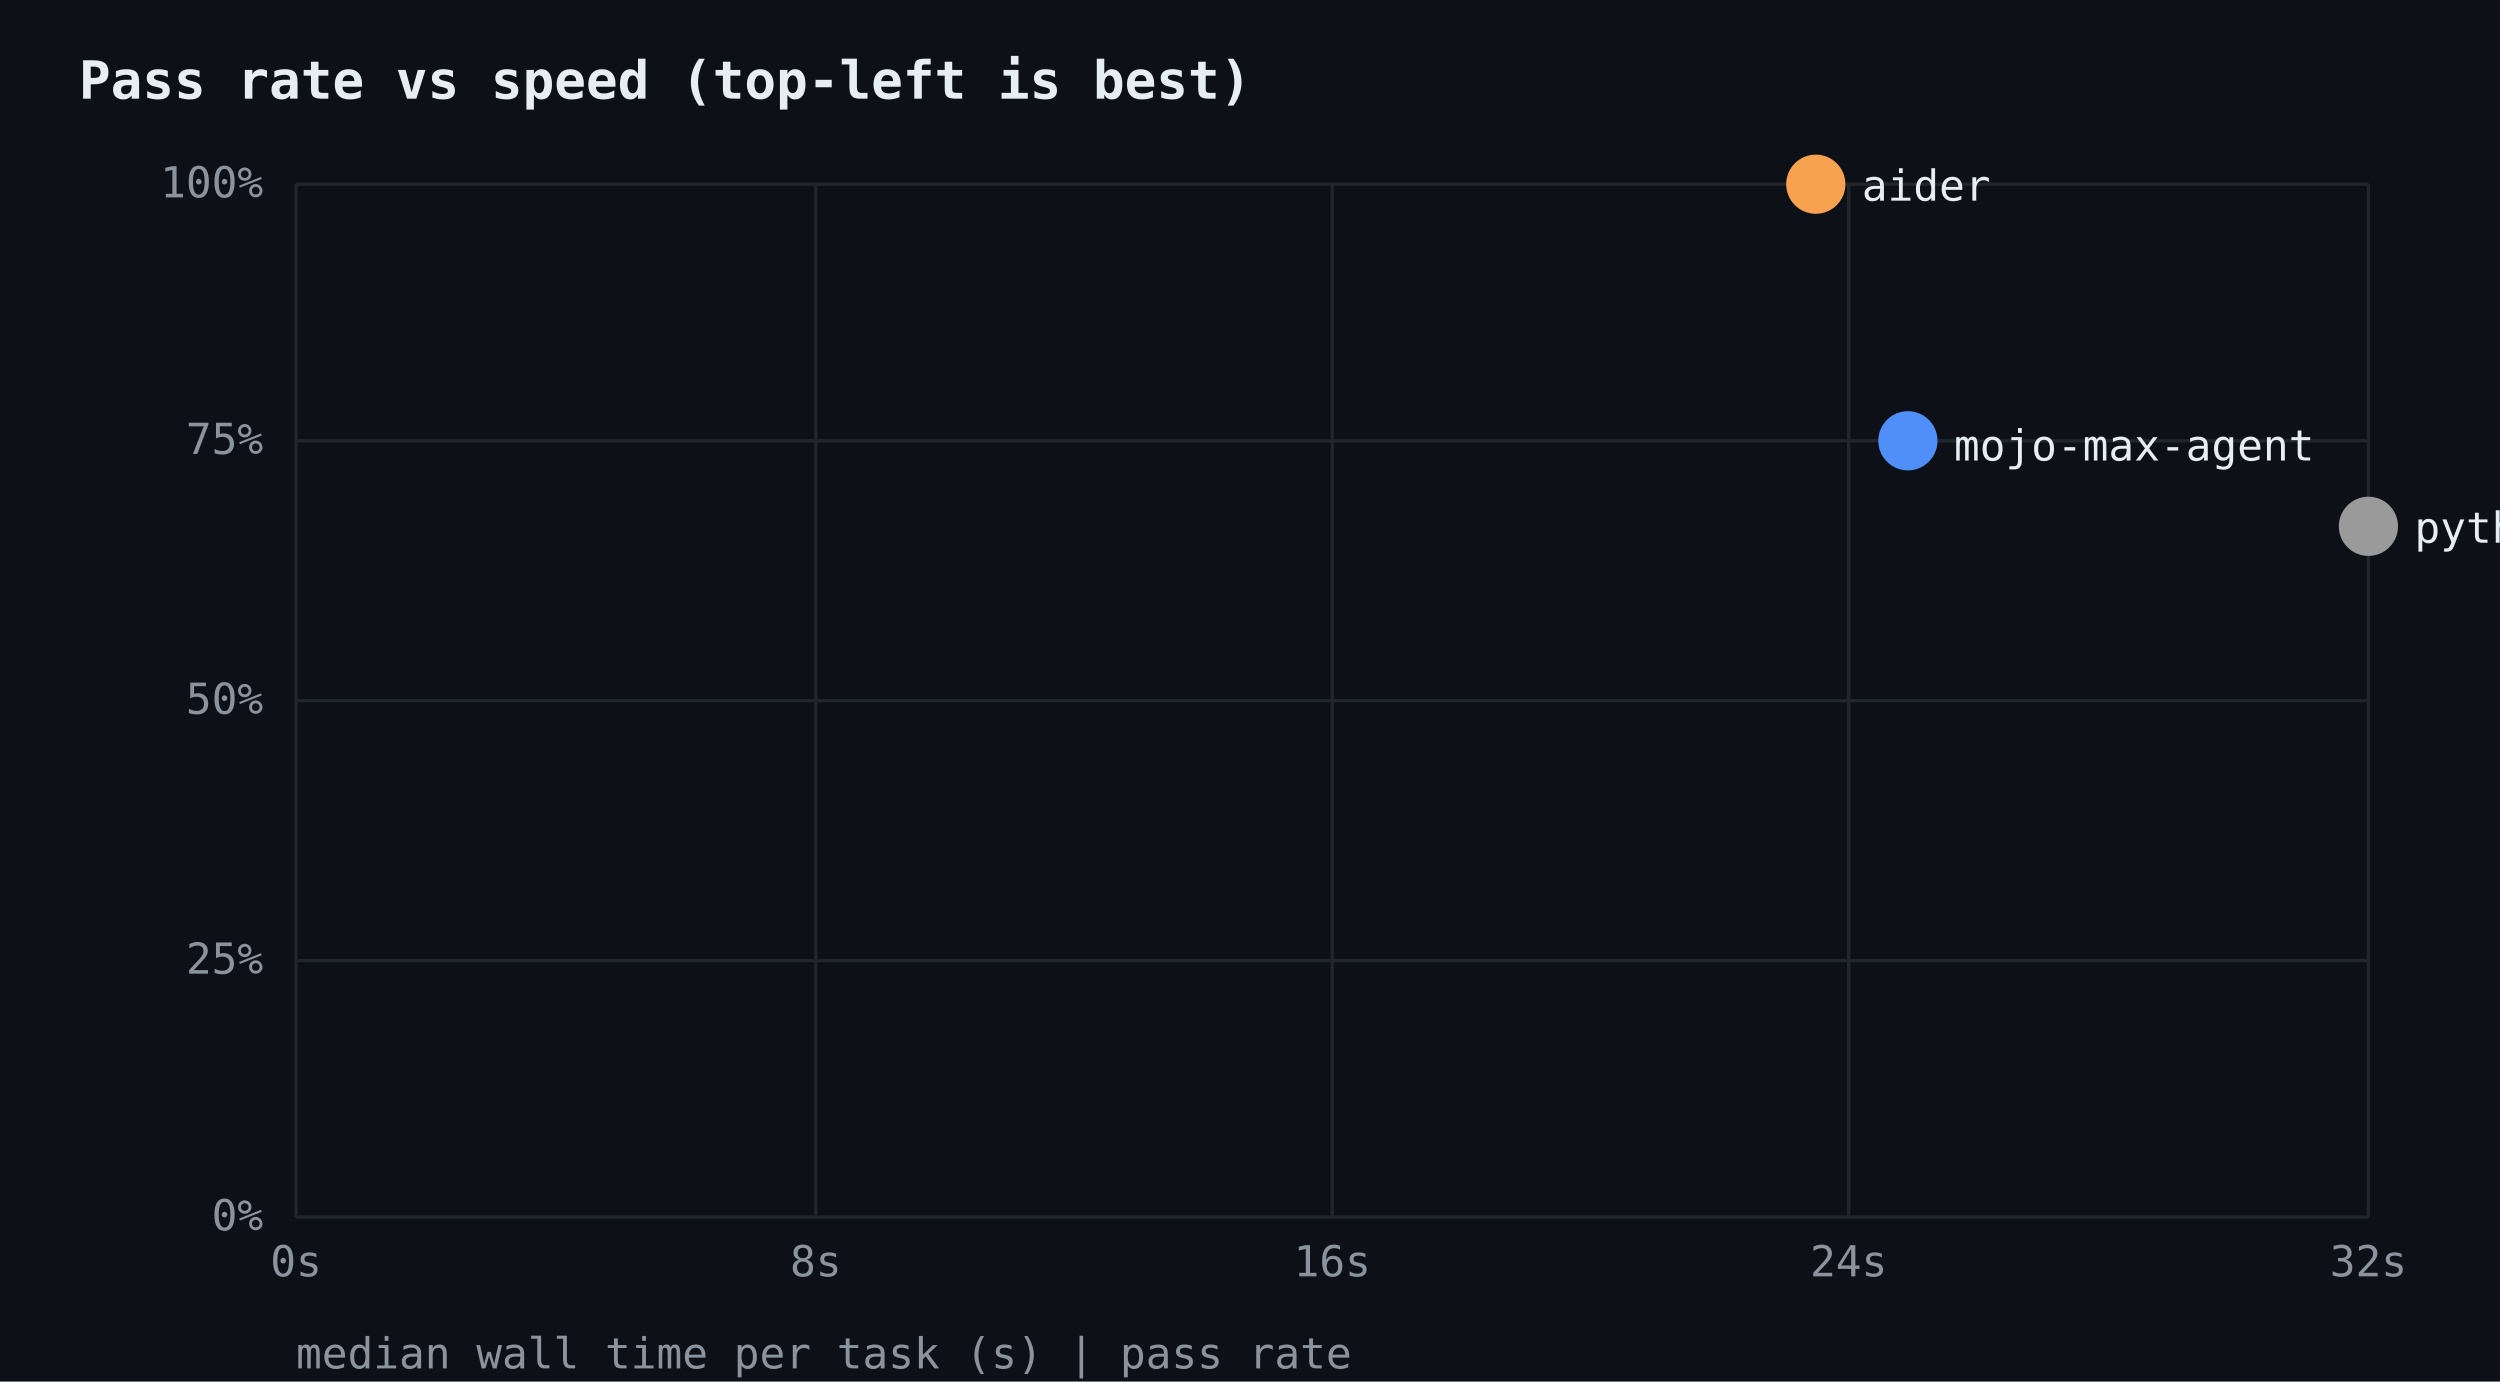
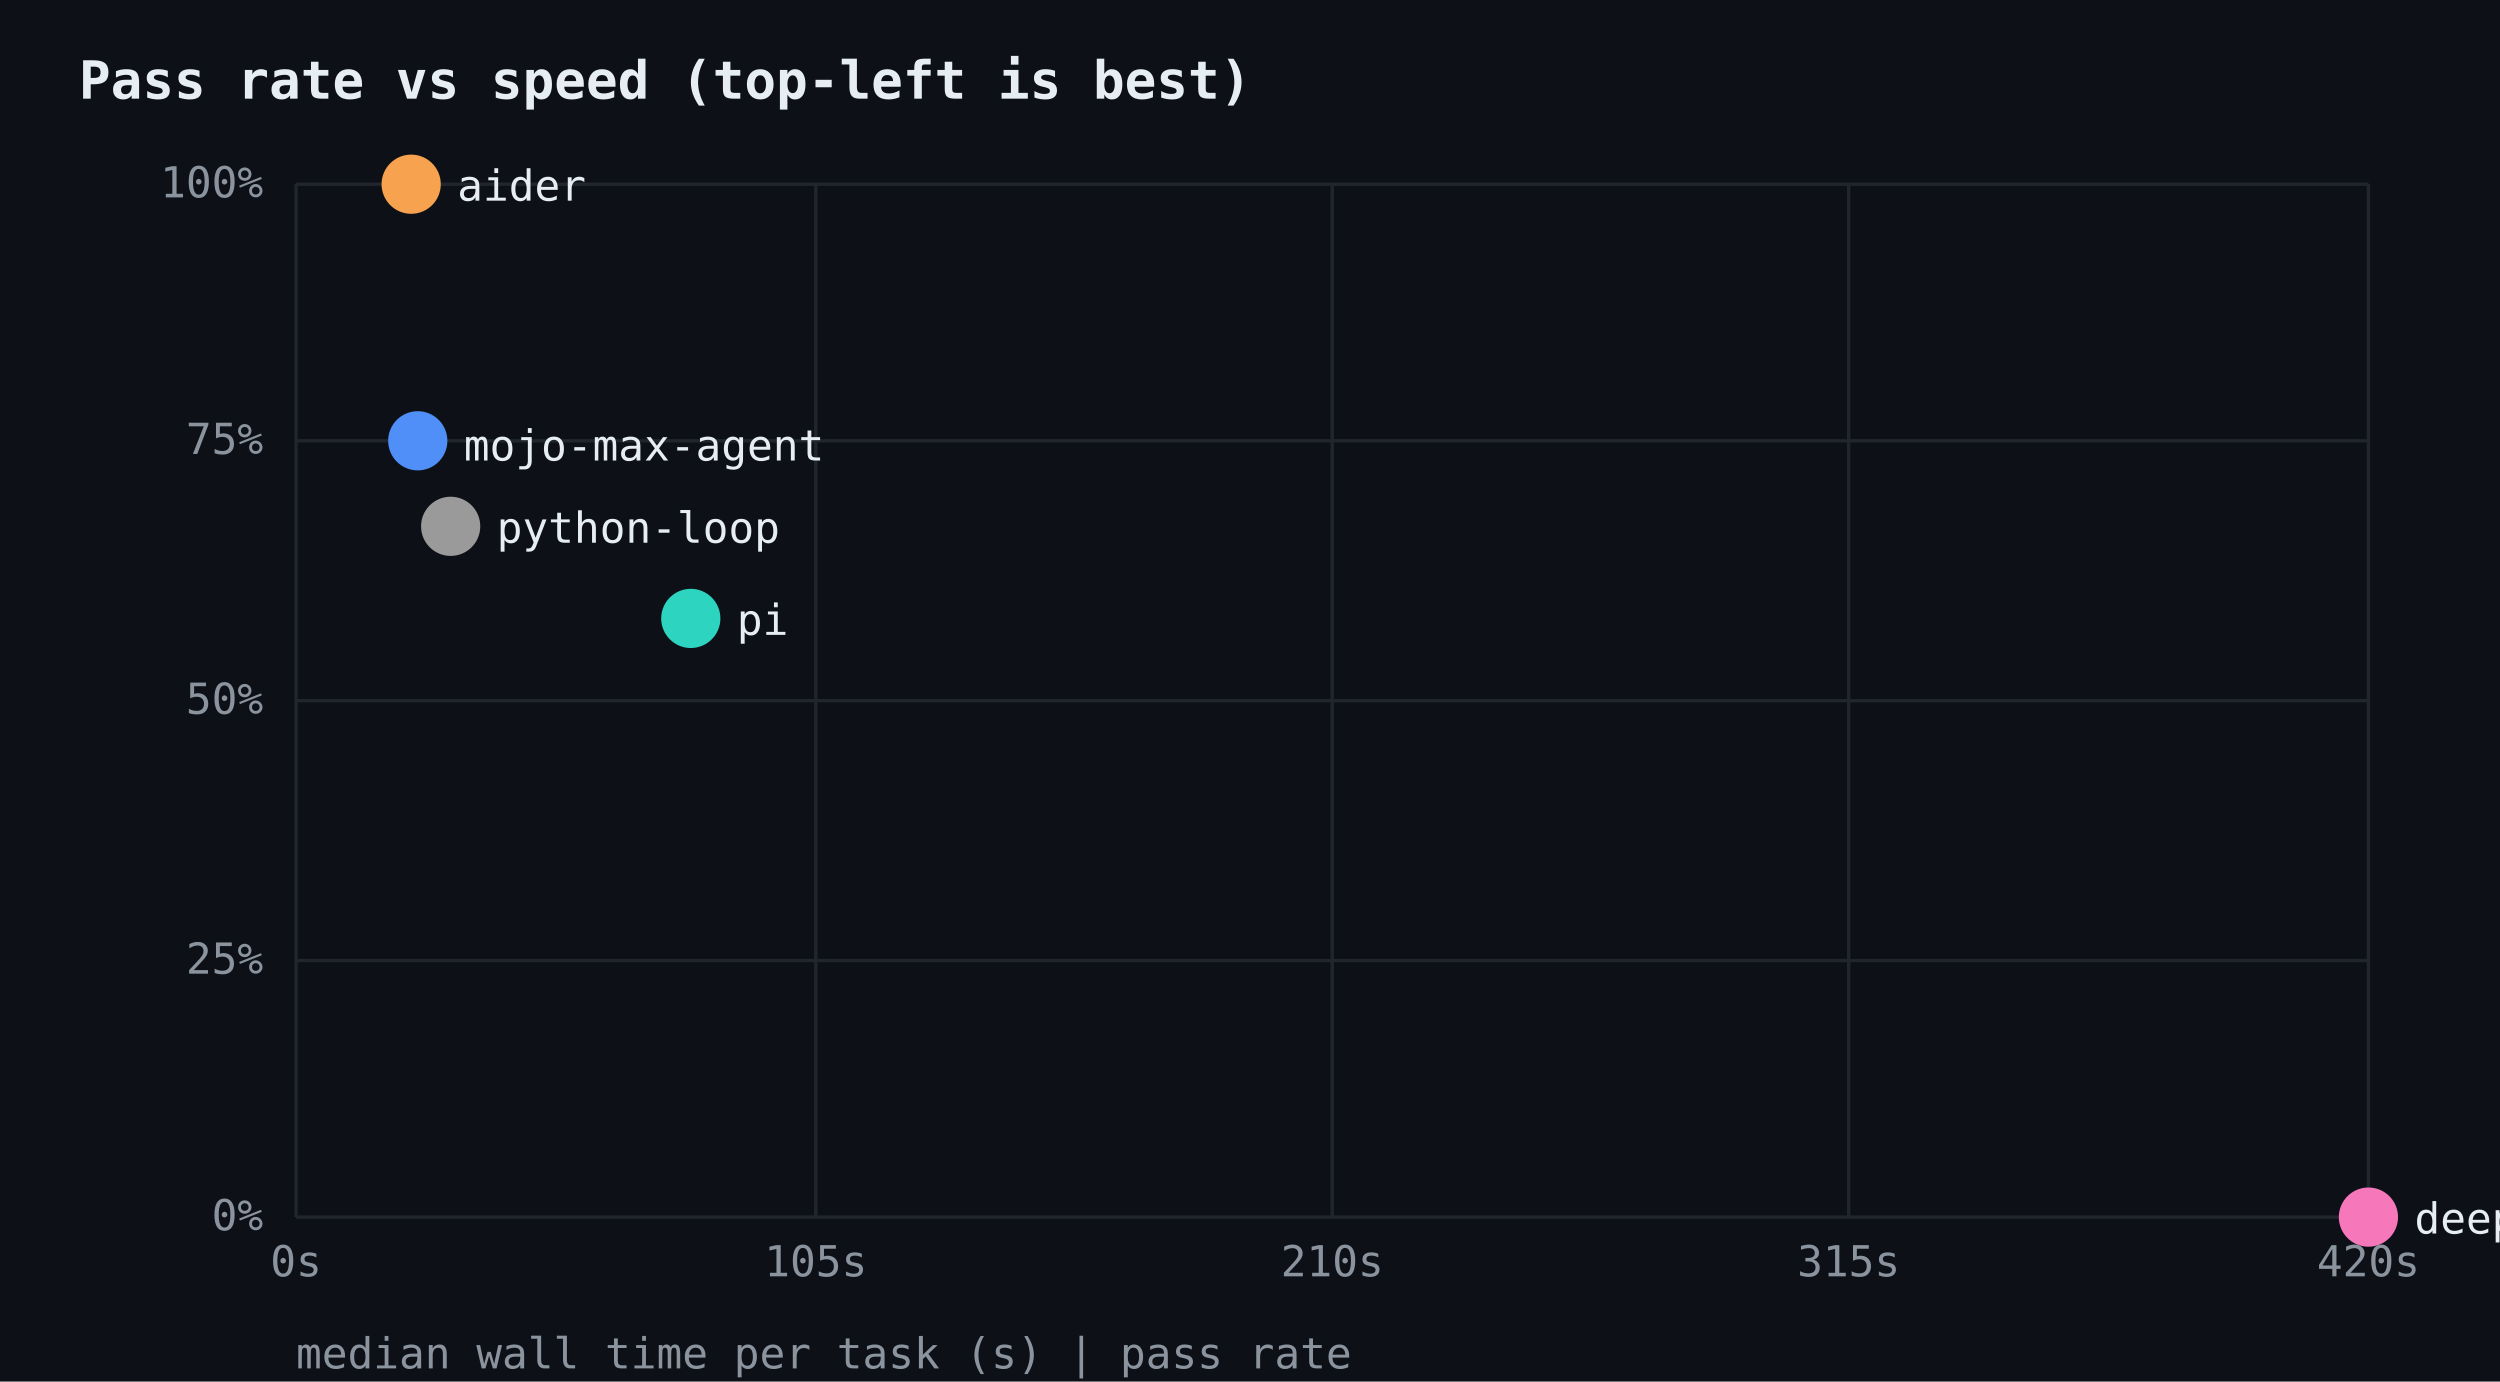
<svg xmlns="http://www.w3.org/2000/svg" width="760" height="420" font-family="ui-monospace,monospace" font-size="13">
  <rect width="760" height="420" fill="#0d1117" />
  <text x="24" y="30" fill="#e6edf3" font-size="16" font-weight="bold">Pass rate vs speed (top-left is best)</text>
  <line x1="90" y1="56" x2="90" y2="370" stroke="#21262d" />
  <text x="90" y="388" fill="#8b949e" text-anchor="middle">0s</text>
  <line x1="90" y1="56" x2="720" y2="56" stroke="#21262d" />
  <text x="80" y="60" fill="#8b949e" text-anchor="end">100%</text>
  <line x1="248" y1="56" x2="248" y2="370" stroke="#21262d" />
-   <text x="248" y="388" fill="#8b949e" text-anchor="middle">8s</text>
+   <text x="248" y="388" fill="#8b949e" text-anchor="middle">105s</text>
  <line x1="90" y1="134" x2="720" y2="134" stroke="#21262d" />
  <text x="80" y="138" fill="#8b949e" text-anchor="end">75%</text>
  <line x1="405" y1="56" x2="405" y2="370" stroke="#21262d" />
-   <text x="405" y="388" fill="#8b949e" text-anchor="middle">16s</text>
+   <text x="405" y="388" fill="#8b949e" text-anchor="middle">210s</text>
  <line x1="90" y1="213" x2="720" y2="213" stroke="#21262d" />
  <text x="80" y="217" fill="#8b949e" text-anchor="end">50%</text>
  <line x1="562" y1="56" x2="562" y2="370" stroke="#21262d" />
-   <text x="562" y="388" fill="#8b949e" text-anchor="middle">24s</text>
+   <text x="562" y="388" fill="#8b949e" text-anchor="middle">315s</text>
  <line x1="90" y1="292" x2="720" y2="292" stroke="#21262d" />
  <text x="80" y="296" fill="#8b949e" text-anchor="end">25%</text>
  <line x1="720" y1="56" x2="720" y2="370" stroke="#21262d" />
-   <text x="720" y="388" fill="#8b949e" text-anchor="middle">32s</text>
+   <text x="720" y="388" fill="#8b949e" text-anchor="middle">420s</text>
  <line x1="90" y1="370" x2="720" y2="370" stroke="#21262d" />
  <text x="80" y="374" fill="#8b949e" text-anchor="end">0%</text>
-   <circle cx="552" cy="56" r="9" fill="#f7a24f" />
-   <text x="566" y="61" fill="#e6edf3">aider</text>
-   <circle cx="580" cy="134" r="9" fill="#4f8ff7" />
-   <text x="594" y="140" fill="#e6edf3">mojo-max-agent</text>
-   <circle cx="720" cy="160" r="9" fill="#9a9a9a" />
-   <text x="734" y="165" fill="#e6edf3">python-loop</text>
+   <circle cx="125" cy="56" r="9" fill="#f7a24f" />
+   <text x="139" y="61" fill="#e6edf3">aider</text>
+   <circle cx="127" cy="134" r="9" fill="#4f8ff7" />
+   <text x="141" y="140" fill="#e6edf3">mojo-max-agent</text>
+   <circle cx="137" cy="160" r="9" fill="#9a9a9a" />
+   <text x="151" y="165" fill="#e6edf3">python-loop</text>
+   <circle cx="210" cy="188" r="9" fill="#2dd4bf" />
+   <text x="224" y="193" fill="#e6edf3">pi</text>
+   <circle cx="720" cy="370" r="9" fill="#f778ba" />
+   <text x="734" y="375" fill="#e6edf3">deepseek-harness</text>
  <text x="90" y="416" fill="#8b949e">median wall time per task (s)  |  pass rate</text>
</svg>
